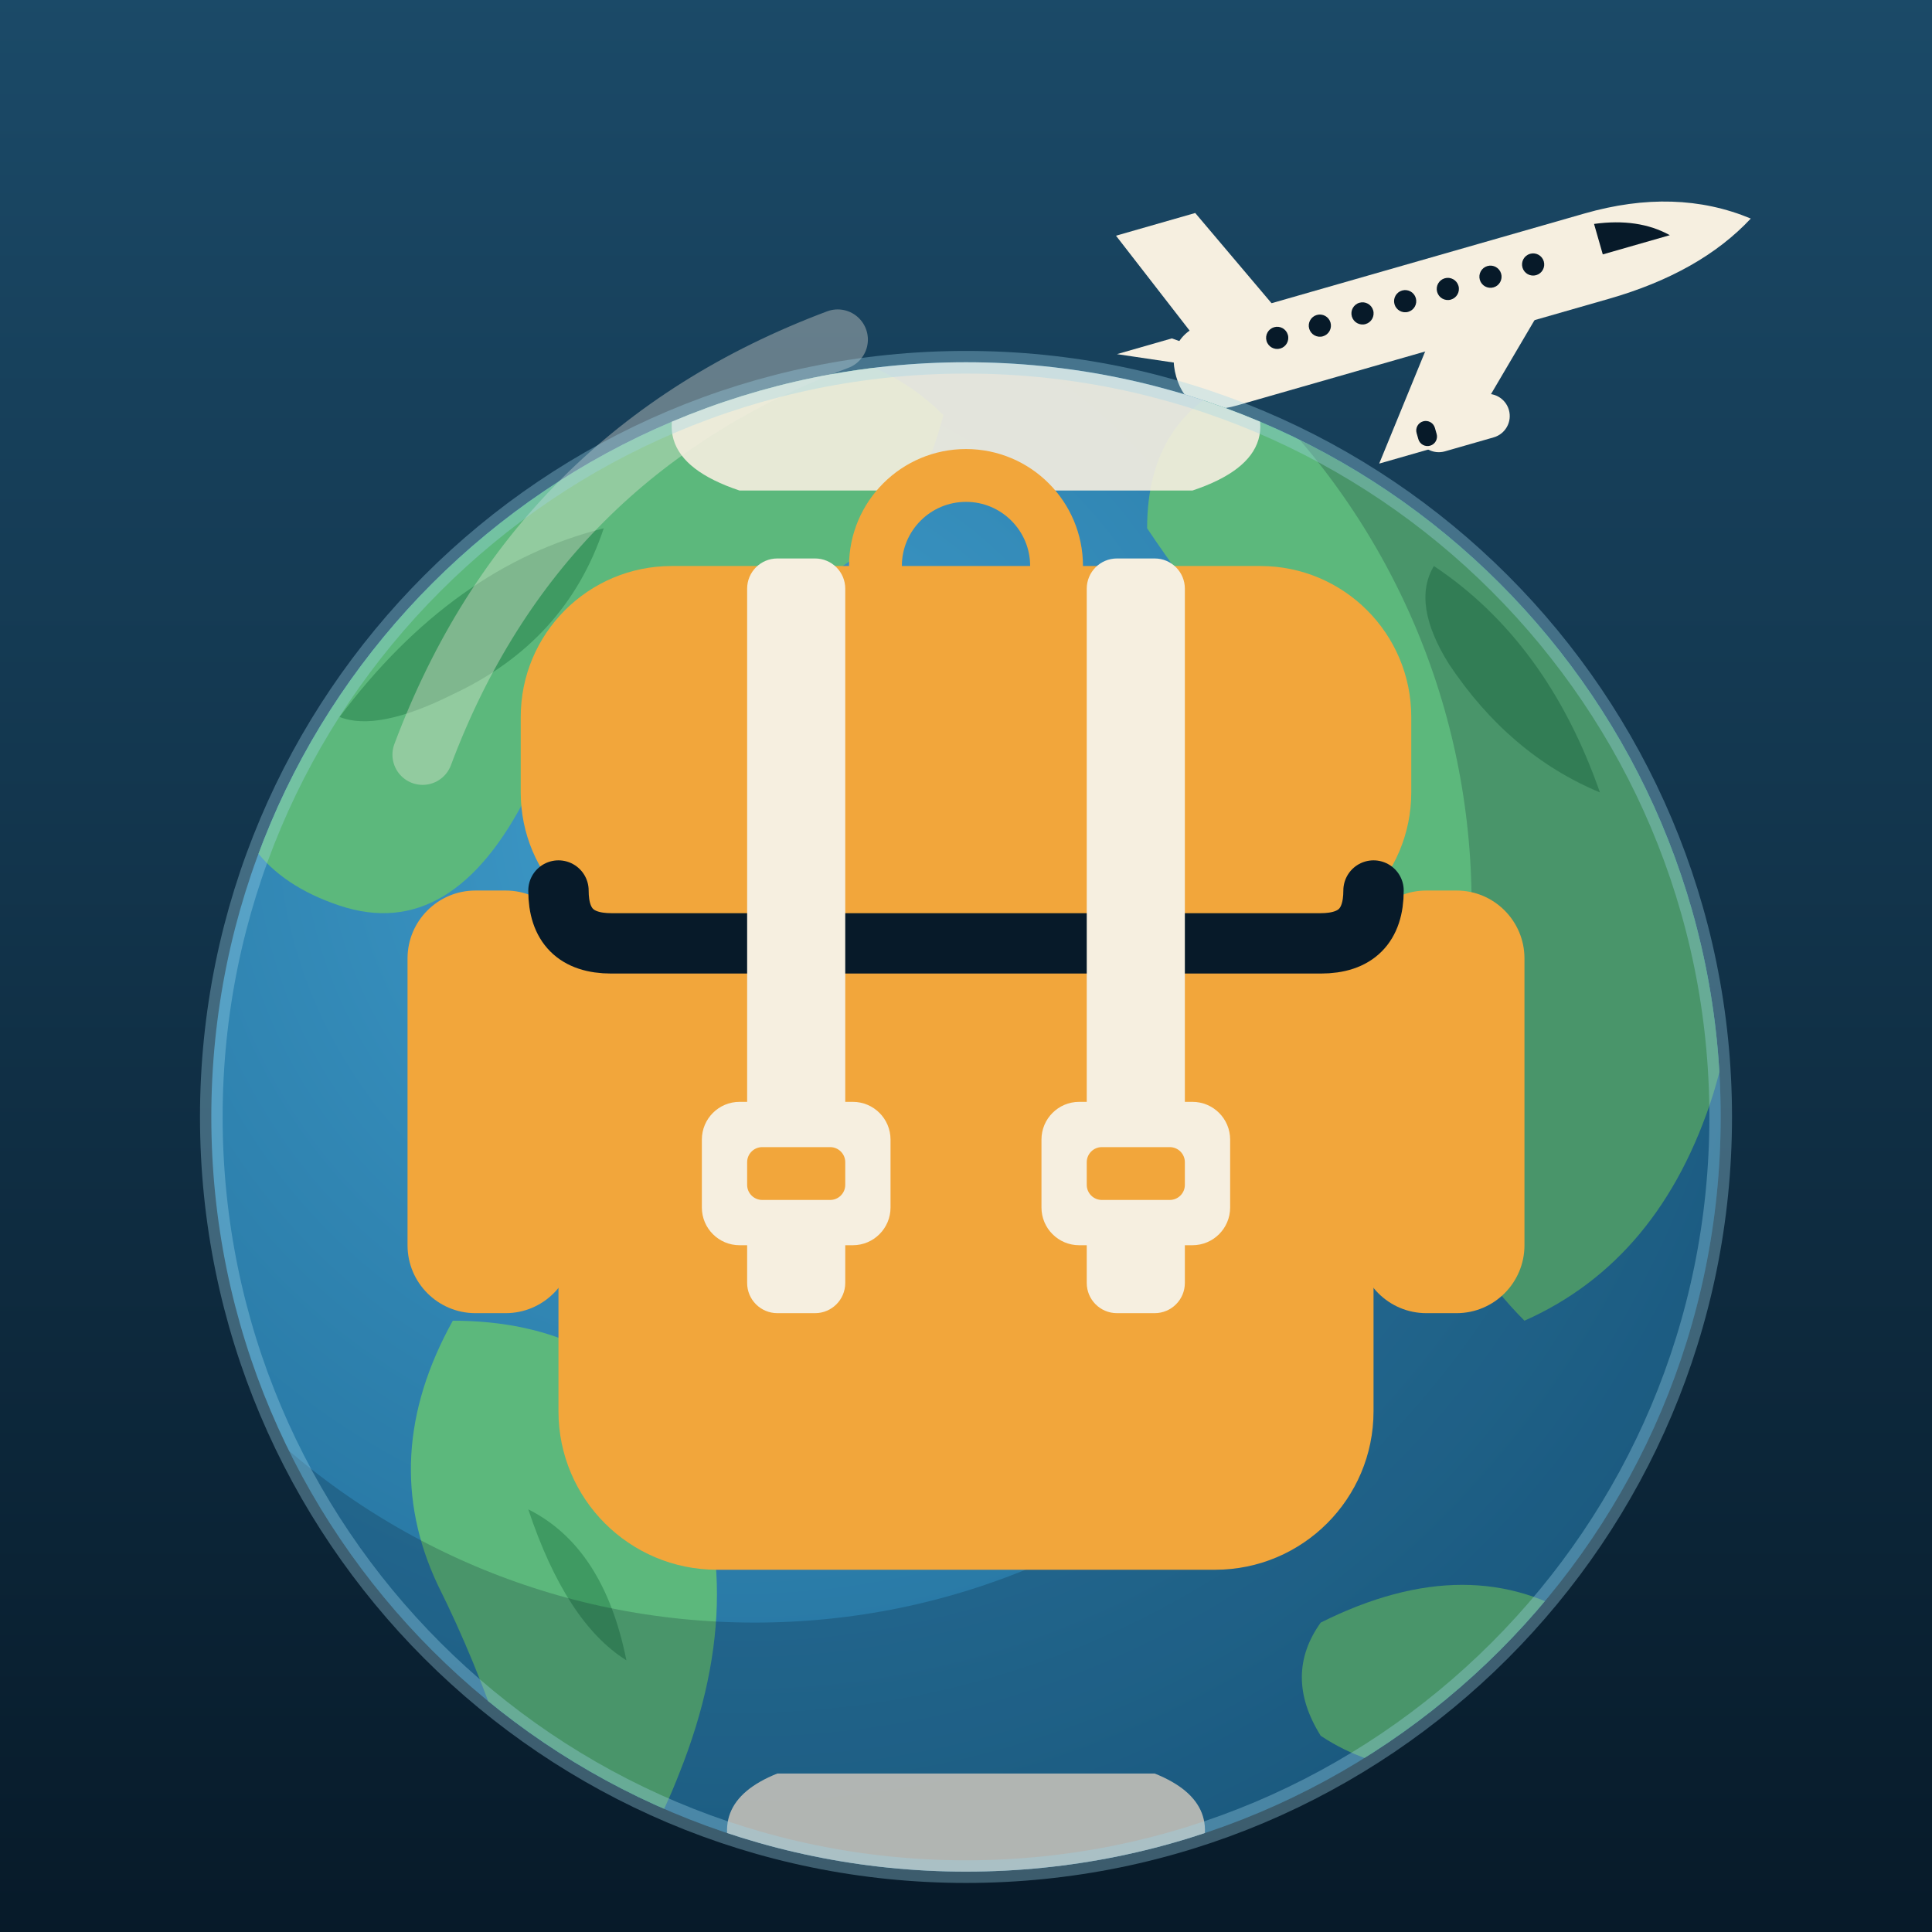
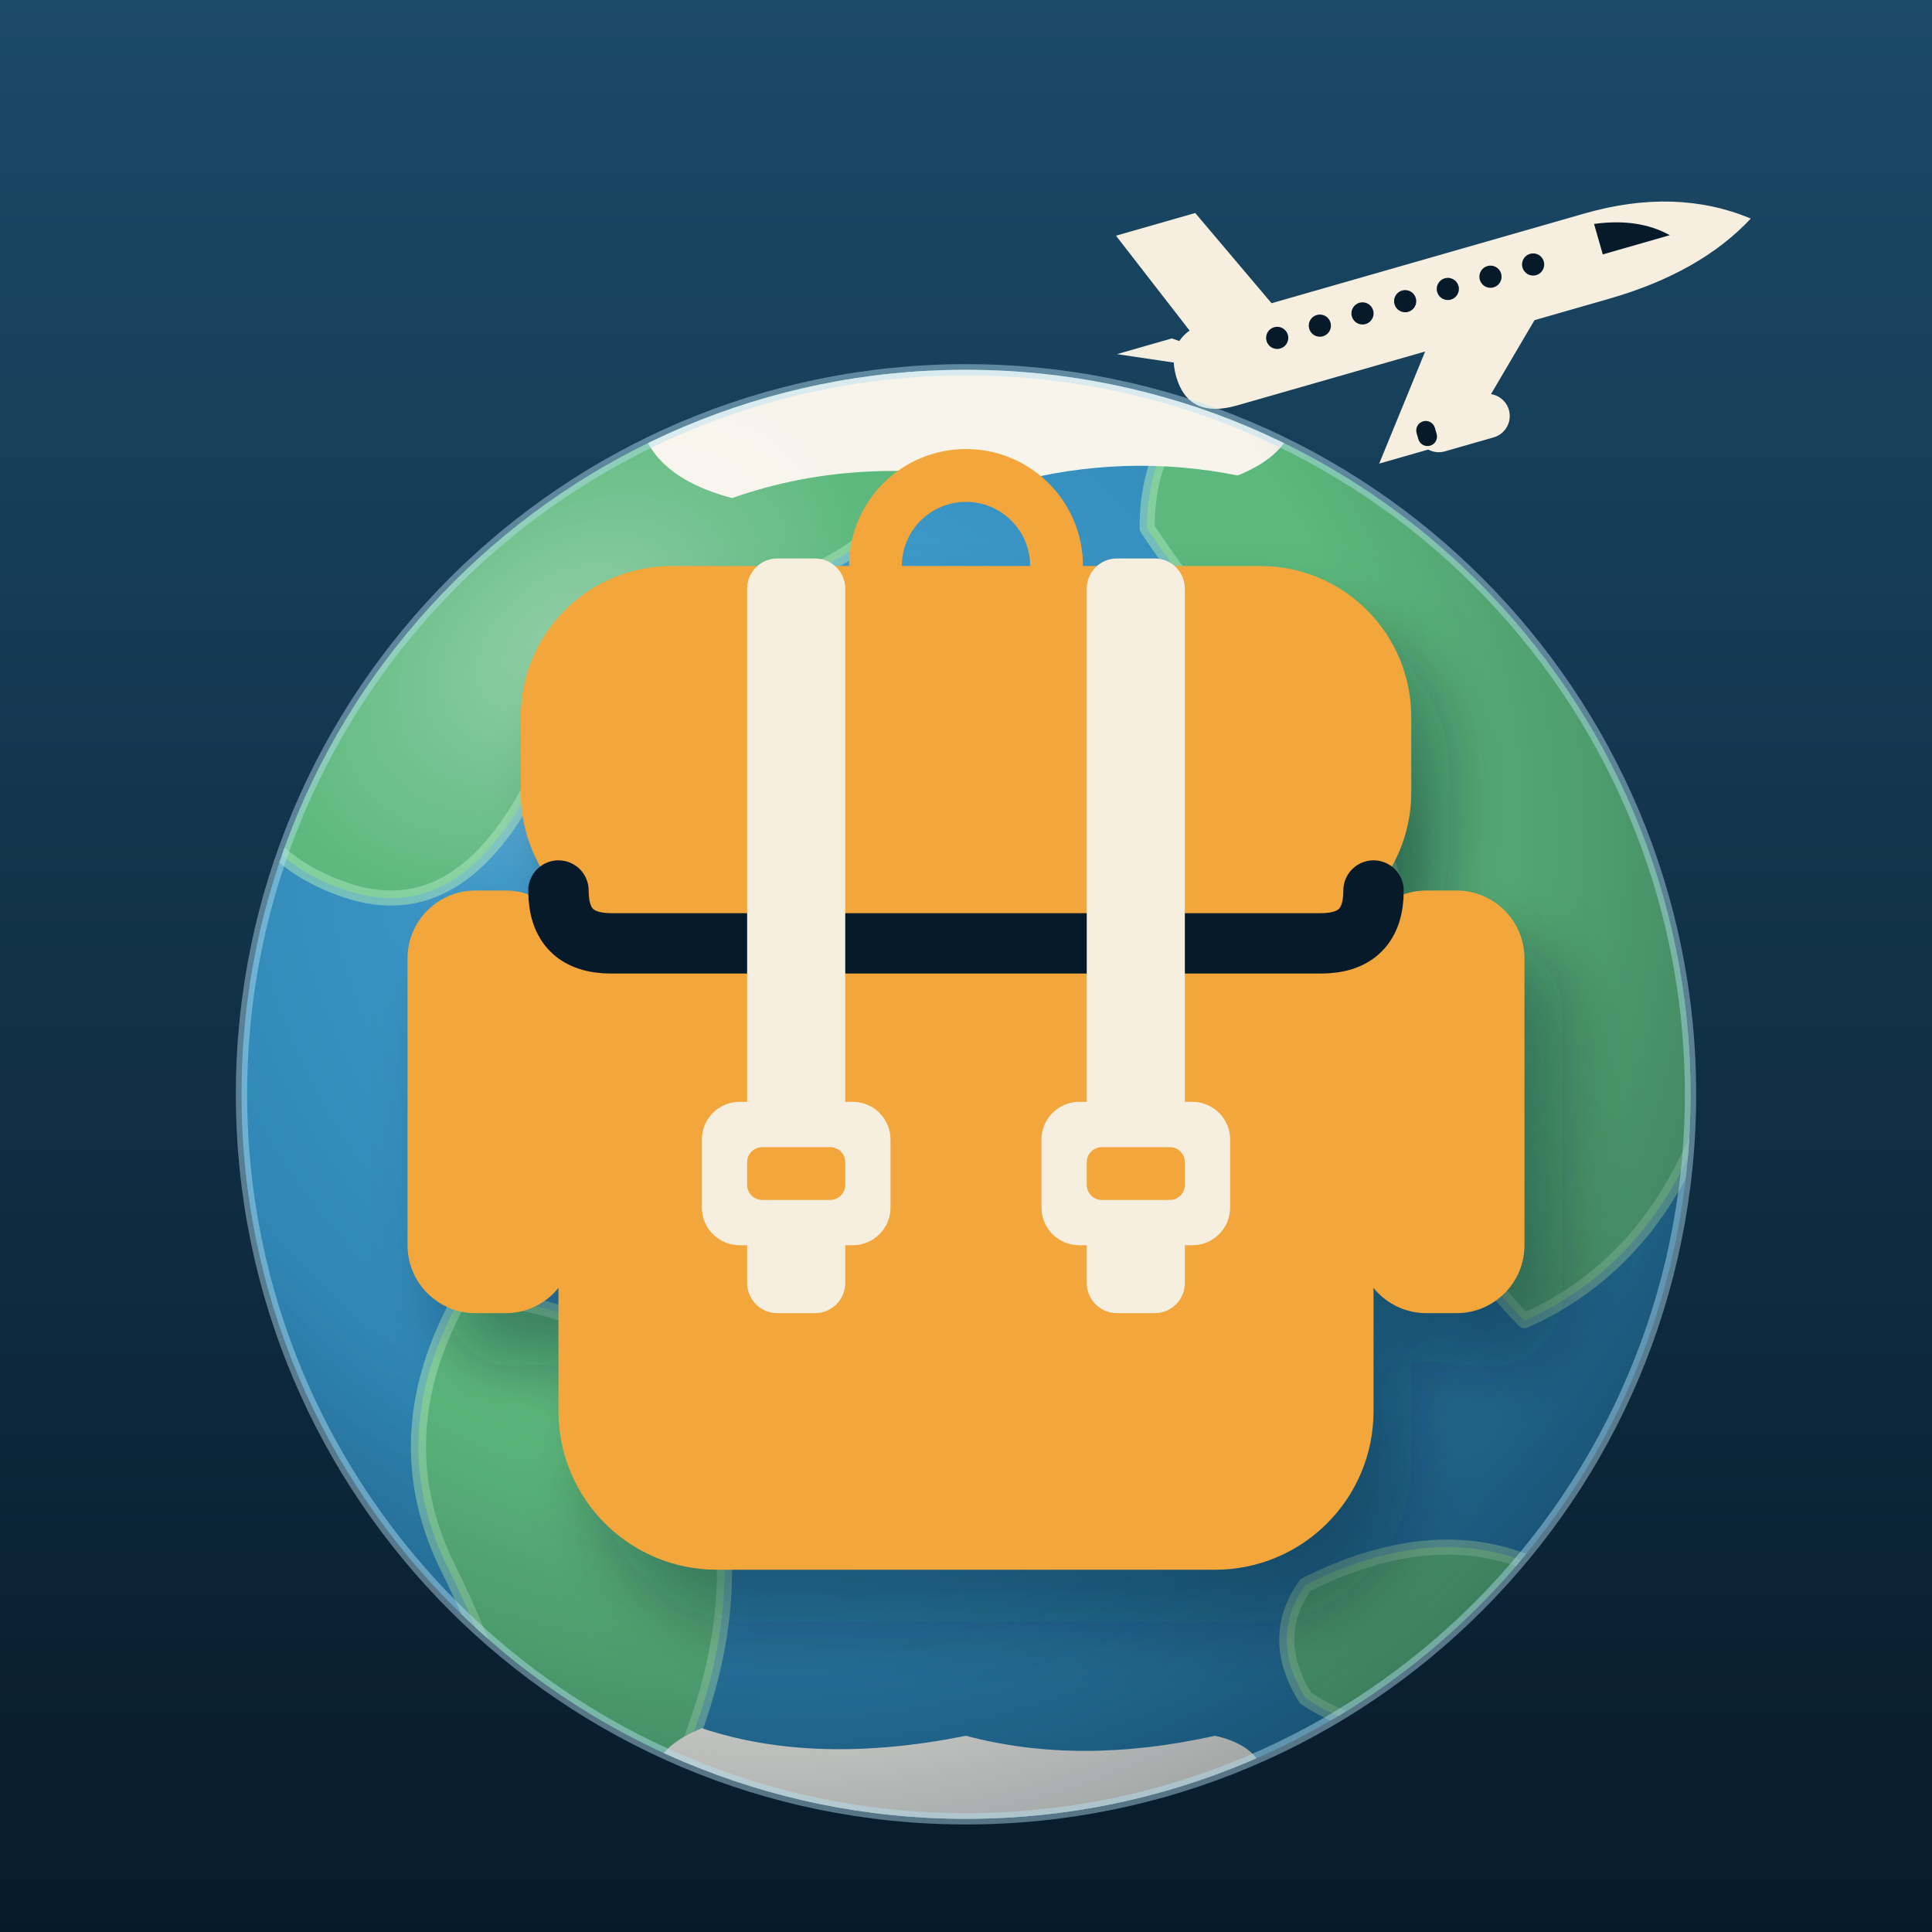
<svg xmlns="http://www.w3.org/2000/svg" viewBox="0 0 512 512">
  <defs>
    <linearGradient id="bg" x1="0" y1="0" x2="0" y2="1">
      <stop offset="0" stop-color="#1b4a68" />
      <stop offset="1" stop-color="#071a29" />
    </linearGradient>
  </defs>
  <rect width="512" height="512" fill="url(#bg)" />
  <g transform="translate(380 82) rotate(-16) scale(0.84)">
    <g fill="#f6efe0">
      <path d="M-74 -10 l-16 -40 h26 l18 40 z" />
      <path d="M-78 -4 l-22 -10 h18 l14 10 z" />
      <path d="M-84 -2 q0 -14 16 -14 h122 q30 0 50 16 q-20 12 -50 12 h-122 q-16 0 -16 -14 z" />
      <path d="M0 4 l-30 38 h28 l40 -38 z" />
      <rect x="-16" y="30" width="30" height="14" rx="7" />
    </g>
    <g fill="#071a29">
      <rect x="-16" y="33" width="6" height="8" rx="3" />
      <circle cx="-50" cy="-5" r="3.5" />
      <circle cx="-36" cy="-5" r="3.5" />
      <circle cx="-22" cy="-5" r="3.5" />
      <circle cx="-8" cy="-5" r="3.5" />
      <circle cx="6" cy="-5" r="3.5" />
      <circle cx="20" cy="-5" r="3.5" />
      <circle cx="34" cy="-5" r="3.5" />
      <path d="M56 -12 q14 2 22 10 h-22 z" />
    </g>
  </g>
  <defs>
    <clipPath id="klot">
-       <circle cx="256" cy="296" r="200" />
+       <circle cx="256" cy="290" r="192" />
    </clipPath>
-     <radialGradient id="hav" cx="0.35" cy="0.3" r="0.8">
-       <stop offset="0" stop-color="#3f9ccb" />
-       <stop offset="1" stop-color="#1f6a95" />
+     <radialGradient id="hav" cx="0.38" cy="0.32" r="0.75">
+       <stop offset="0" stop-color="#46a6d6" />
+       <stop offset="1" stop-color="#2273a0" />
    </radialGradient>
+     <radialGradient id="sfar" cx="0.36" cy="0.32" r="0.78">
+       <stop offset="0.55" stop-color="#071a29" stop-opacity="0" />
+       <stop offset="1" stop-color="#071a29" stop-opacity="0.42" />
+     </radialGradient>
+     <radialGradient id="reflex" cx="0.5" cy="0.5" r="0.5">
+       <stop offset="0" stop-color="#ffffff" stop-opacity="0.32" />
+       <stop offset="1" stop-color="#ffffff" stop-opacity="0" />
+     </radialGradient>
+     <filter id="mjuk" x="-20%" y="-20%" width="140%" height="140%">
+       <feGaussianBlur stdDeviation="9" />
+     </filter>
  </defs>
-   <circle cx="256" cy="296" r="200" fill="url(#hav)" />
+   <circle cx="256" cy="290" r="192" fill="url(#hav)" />
  <g clip-path="url(#klot)">
-     <g fill="#5cb87c">
-       <path d="M60 200 q30 -70 100 -100 q60 -20 90 10 q-10 40 -50 50 q-40 8 -60 50 q-20 40 -50 30 q-30 -10 -30 -40 z" />
-       <path d="M120 350 q40 0 60 30 q20 40 0 90 q-14 36 -34 40 q-10 -50 -30 -90 q-16 -34 4 -70 z" />
+     <g fill="#5cb87c" stroke="#a5e3b8" stroke-opacity="0.55" stroke-width="4" stroke-linejoin="round">
+       <path d="M62 196 q30 -70 100 -100 q60 -20 90 10 q-10 40 -50 50 q-40 8 -60 50 q-20 40 -50 30 q-30 -10 -30 -40 z" />
+       <path d="M122 344 q40 0 60 30 q20 40 0 90 q-14 36 -34 40 q-10 -50 -30 -90 q-16 -34 4 -70 z" />
      <path d="M330 100 q50 -10 90 30 q30 30 40 80 q6 40 -6 80 q-14 44 -50 60 q-30 -30 -30 -80 q0 -40 -20 -70 q-30 -30 -50 -60 q0 -30 26 -40 z" />
-       <path d="M350 430 q40 -20 70 0 q10 20 -6 36 q-40 10 -64 -6 q-10 -16 0 -30 z" />
+       <path d="M346 420 q40 -20 70 0 q10 20 -6 36 q-40 10 -64 -6 q-10 -16 0 -30 z" />
    </g>
-     <g fill="#3f9a62">
-       <path d="M90 190 q30 -40 70 -50 q-10 30 -40 44 q-20 10 -30 6 z" />
-       <path d="M380 150 q30 20 44 60 q-24 -10 -40 -34 q-10 -16 -4 -26 z" />
-       <path d="M140 400 q20 10 26 40 q-16 -10 -26 -40 z" />
+     <g fill="#f7f4ec">
+       <path d="M170 98 q40 -10 86 -4 q46 -6 86 6 q6 18 -14 26 q-30 -6 -60 2 q-40 -8 -74 4 q-30 -8 -24 -34 z" />
+       <path d="M176 484 q40 10 80 4 q40 6 78 -6 q6 -18 -12 -22 q-36 8 -66 0 q-40 8 -70 -2 q-20 8 -10 26 z" />
    </g>
-     <path d="M186 96 h140 q20 24 -10 34 h-120 q-30 -10 -10 -34 z" fill="#f6efe0" fill-opacity="0.9" />
-     <path d="M196 496 h120 q10 -18 -10 -26 h-100 q-20 8 -10 26 z" fill="#f6efe0" fill-opacity="0.9" />
-     <circle cx="200" cy="240" r="250" fill="none" stroke="#071a29" stroke-opacity="0.22" stroke-width="120" />
+     <g fill="#071a29" fill-opacity="0.35" filter="url(#mjuk)" transform="translate(10 14)">
+       <rect x="108" y="236" width="44" height="112" rx="18" />
+       <rect x="360" y="236" width="44" height="112" rx="18" />
+       <rect x="148" y="176" width="216" height="240" rx="42" />
+       <rect x="138" y="150" width="236" height="100" rx="40" />
+     </g>
+     <circle cx="256" cy="290" r="192" fill="url(#sfar)" />
+     <ellipse cx="150" cy="170" rx="90" ry="60" transform="rotate(-35 150 170)" fill="url(#reflex)" />
  </g>
-   <path d="M112 200 q30 -80 110 -110" stroke="#f6efe0" stroke-opacity="0.35" stroke-width="16" fill="none" stroke-linecap="round" />
-   <circle cx="256" cy="296" r="200" fill="none" stroke="#9fd4e8" stroke-opacity="0.35" stroke-width="6" />
+   <circle cx="256" cy="290" r="192" fill="none" stroke="#b7e0f2" stroke-opacity="0.45" stroke-width="3" />
  <g fill="#f2a63b">
    <rect x="108" y="236" width="44" height="112" rx="18" />
    <rect x="360" y="236" width="44" height="112" rx="18" />
    <rect x="148" y="176" width="216" height="240" rx="42" />
    <rect x="138" y="150" width="236" height="100" rx="40" />
  </g>
  <path d="M148 236 q0 14 14 14 h188 q14 0 14 -14" stroke="#071a29" stroke-width="16" fill="none" stroke-linecap="round" />
  <g fill="#f6efe0">
    <rect x="198" y="148" width="26" height="200" rx="8" />
    <rect x="288" y="148" width="26" height="200" rx="8" />
    <rect x="186" y="292" width="50" height="38" rx="10" />
    <rect x="276" y="292" width="50" height="38" rx="10" />
  </g>
  <g fill="#f2a63b">
    <rect x="198" y="304" width="26" height="14" rx="4" />
    <rect x="288" y="304" width="26" height="14" rx="4" />
  </g>
  <path d="M232 150 a24 24 0 0 1 48 0" stroke="#f2a63b" stroke-width="14" fill="none" stroke-linecap="round" />
</svg>
